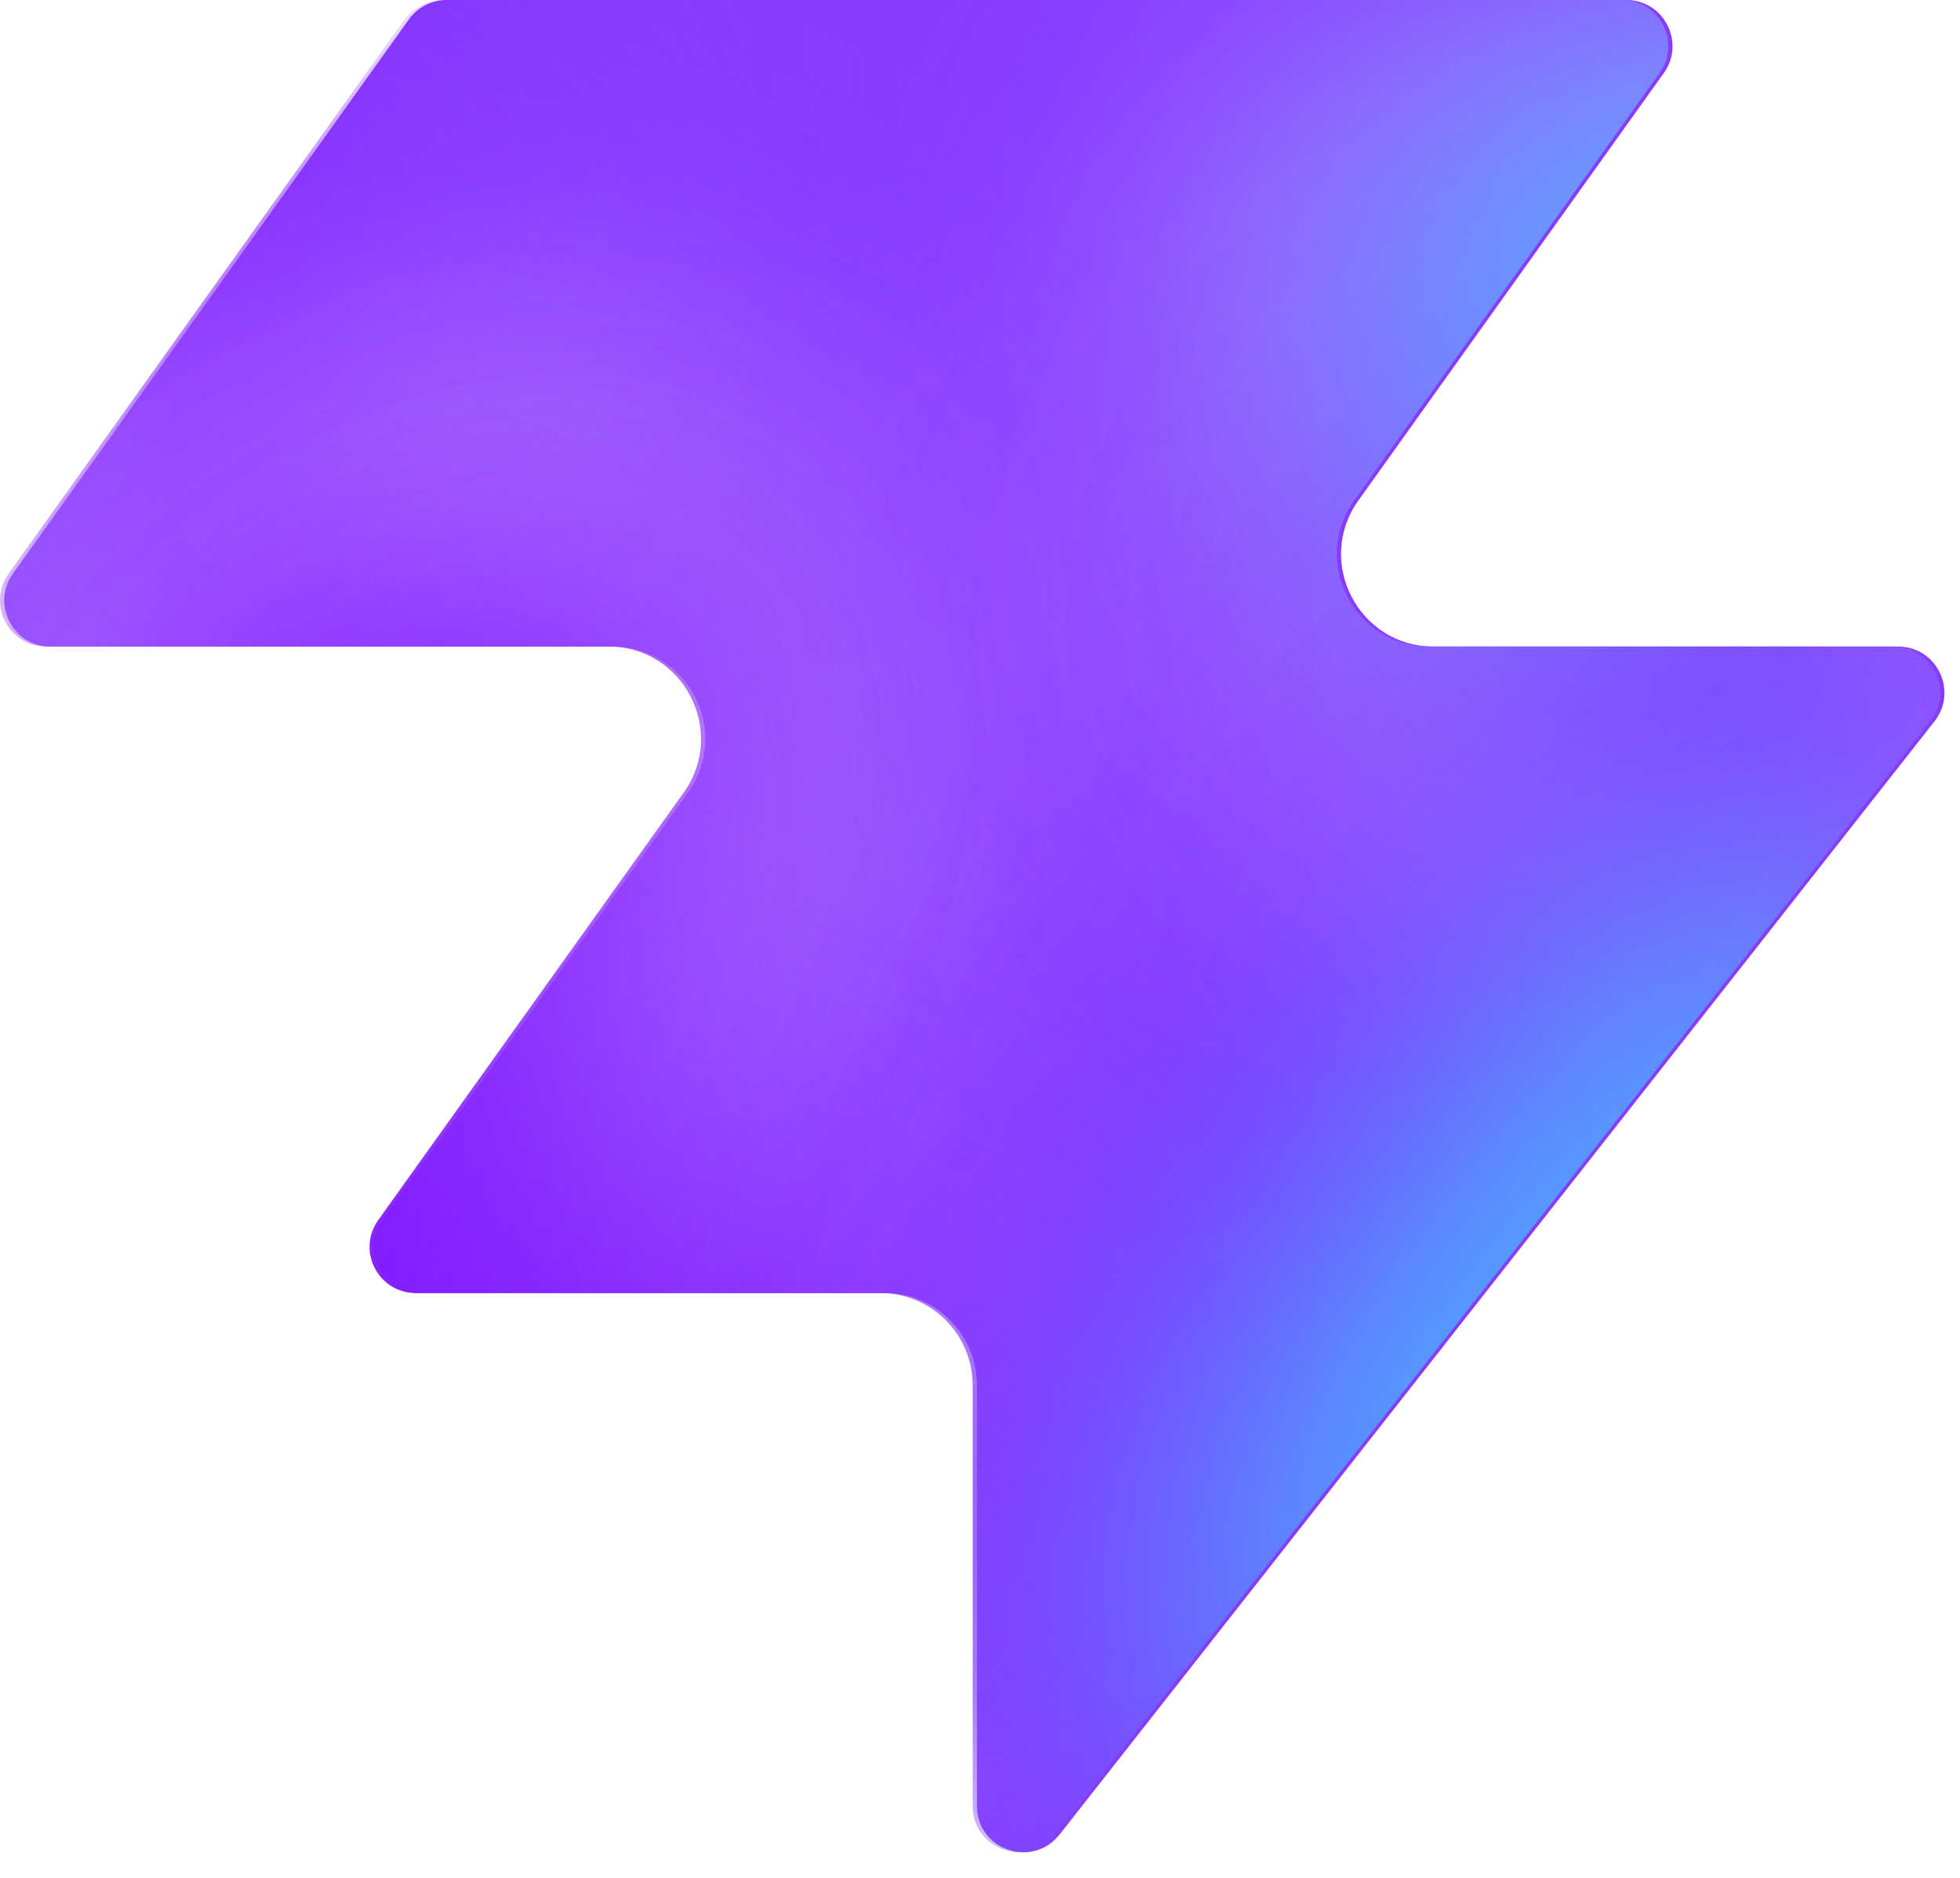
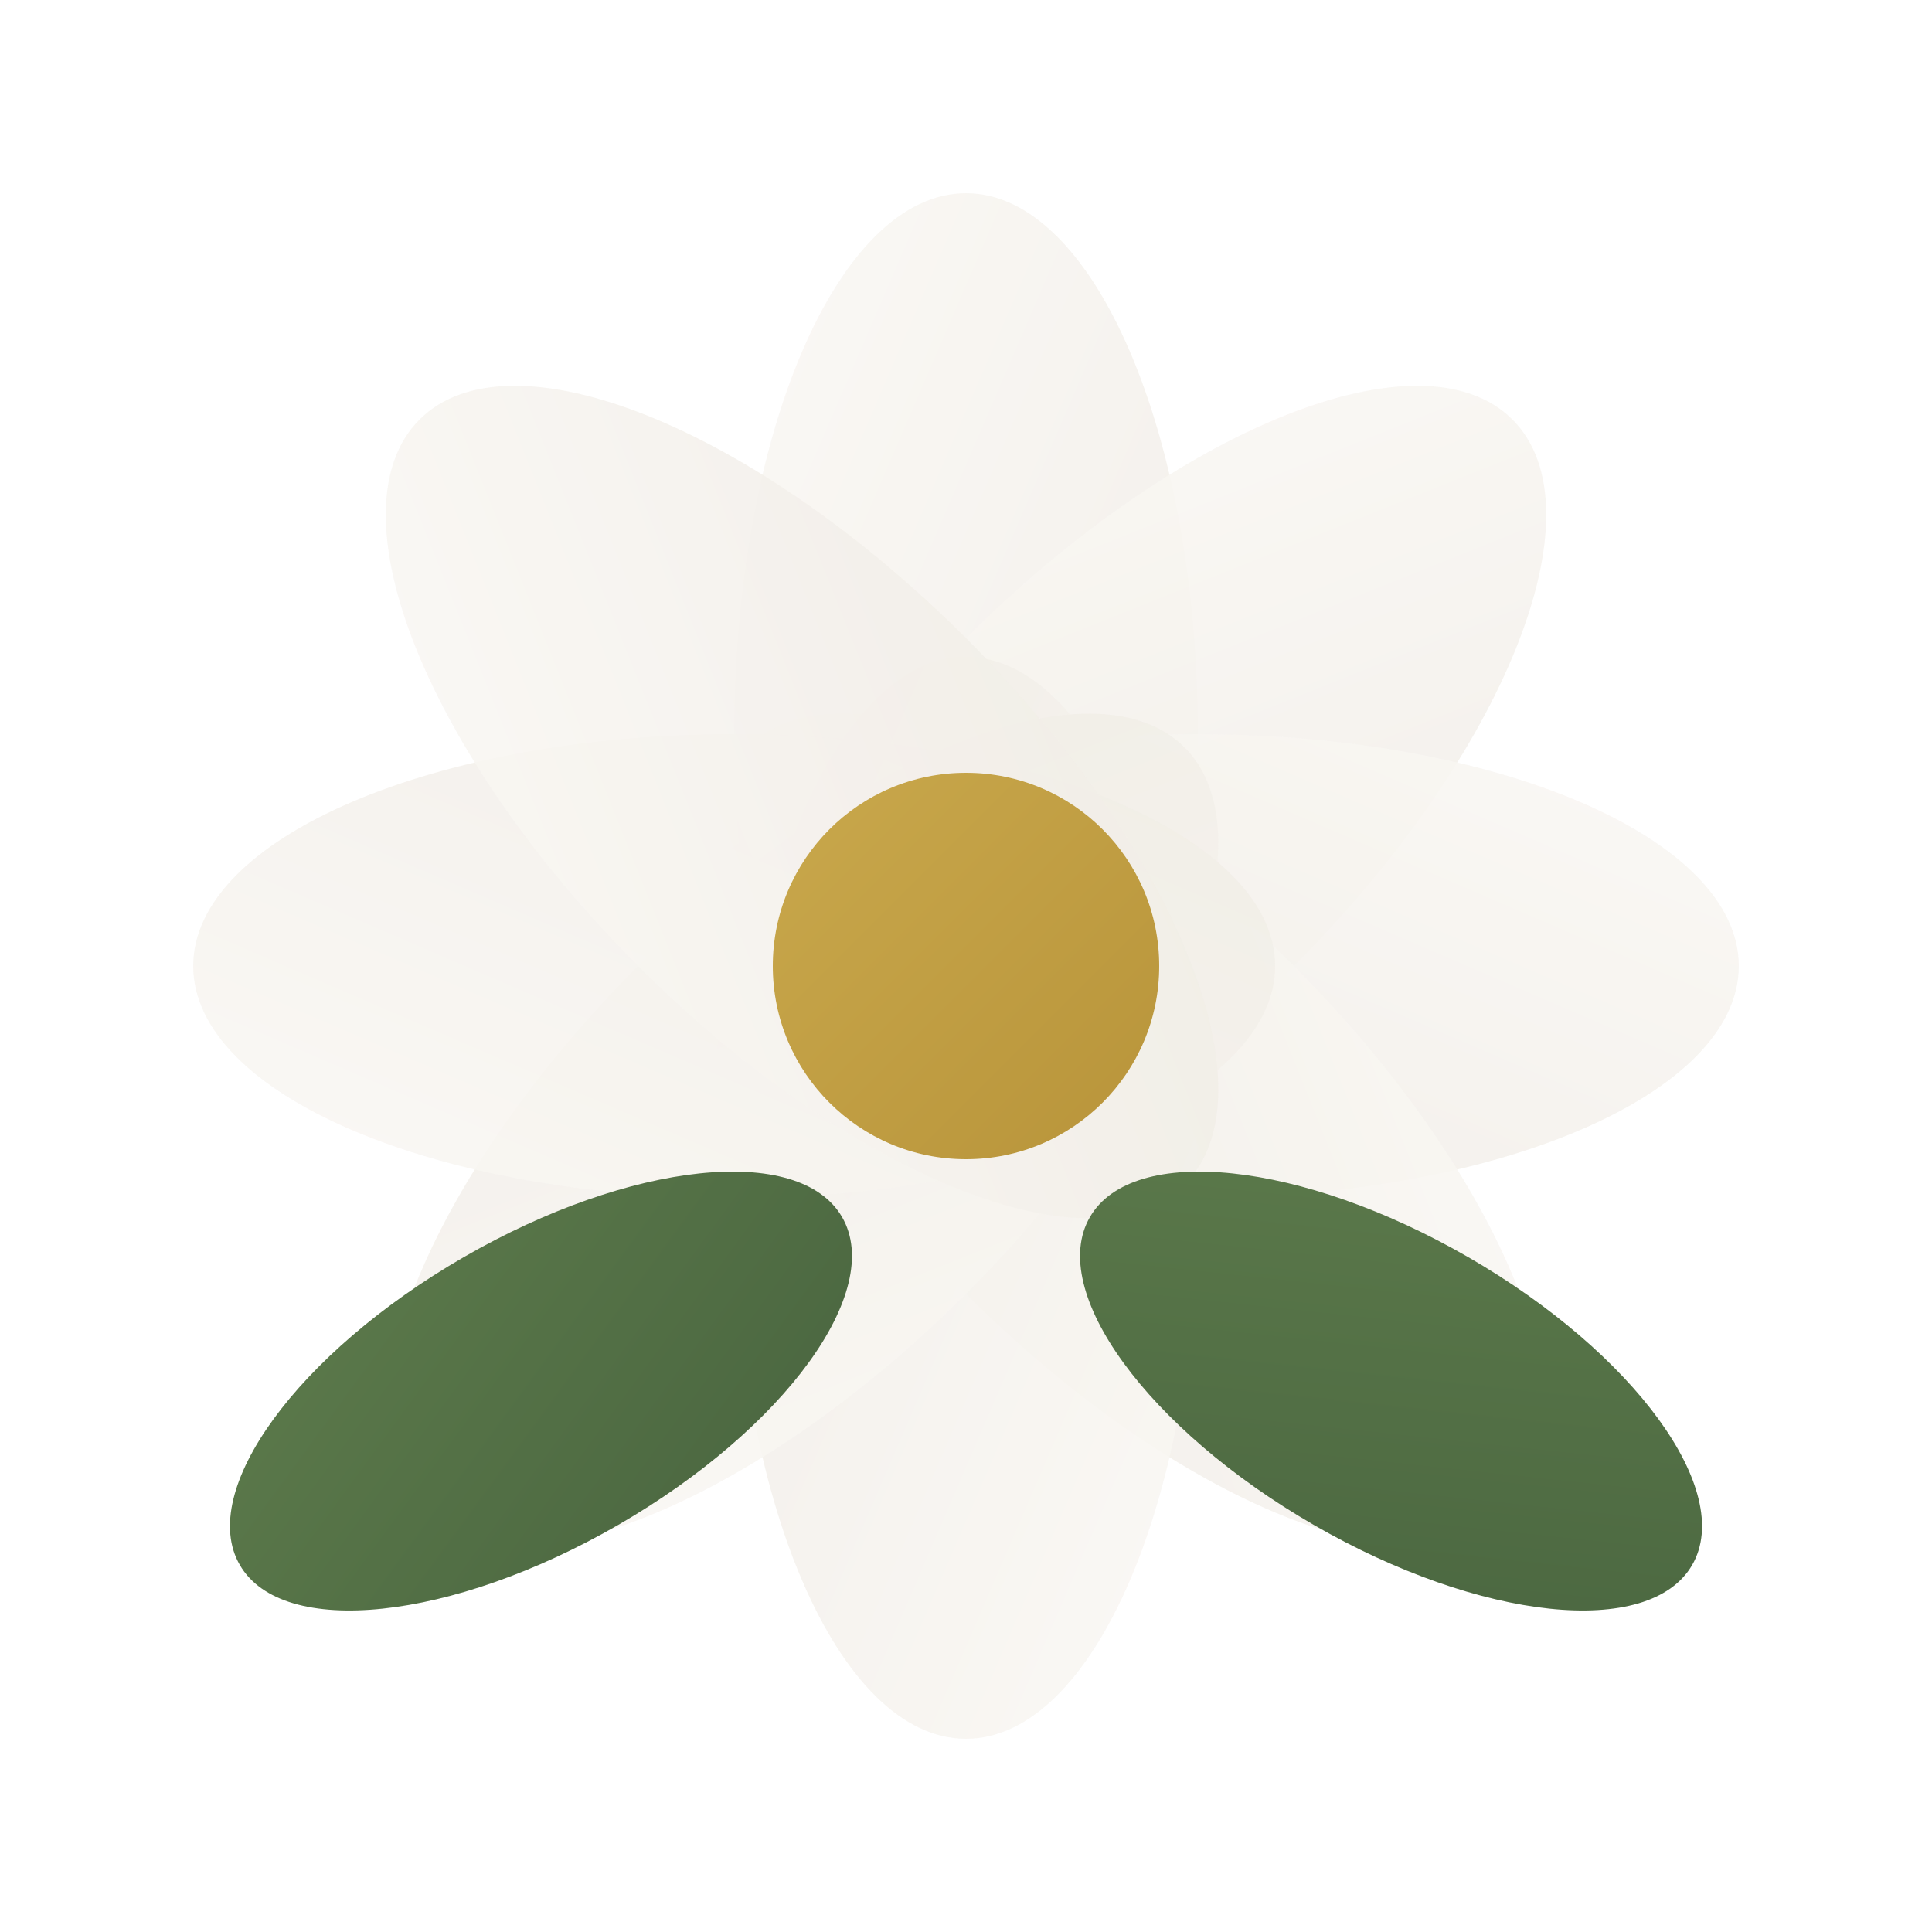
- <svg xmlns="http://www.w3.org/2000/svg" width="48" height="46" fill="none" viewBox="0 0 48 46">
-   <path fill="#863bff" d="M25.946 44.938c-.664.845-2.021.375-2.021-.698V33.937a2.26 2.26 0 0 0-2.262-2.262H10.287c-.92 0-1.456-1.04-.92-1.788l7.48-10.471c1.07-1.497 0-3.578-1.842-3.578H1.237c-.92 0-1.456-1.04-.92-1.788L10.013.474c.214-.297.556-.474.92-.474h28.894c.92 0 1.456 1.04.92 1.788l-7.48 10.471c-1.07 1.498 0 3.579 1.842 3.579h11.377c.943 0 1.473 1.088.89 1.83L25.947 44.94z" style="fill:#863bff;fill:color(display-p3 .525 .23 1);fill-opacity:1" />
-   <mask id="a" width="48" height="46" x="0" y="0" maskUnits="userSpaceOnUse" style="mask-type:alpha">
-     <path fill="#000" d="M25.842 44.938c-.664.844-2.021.375-2.021-.698V33.937a2.26 2.26 0 0 0-2.262-2.262H10.183c-.92 0-1.456-1.04-.92-1.788l7.48-10.471c1.07-1.498 0-3.579-1.842-3.579H1.133c-.92 0-1.456-1.04-.92-1.787L9.91.473c.214-.297.556-.474.92-.474h28.894c.92 0 1.456 1.04.92 1.788l-7.48 10.471c-1.07 1.498 0 3.578 1.842 3.578h11.377c.943 0 1.473 1.088.89 1.832L25.843 44.94z" style="fill:#000;fill-opacity:1" />
-   </mask>
-   <g mask="url(#a)">
-     <g filter="url(#b)">
-       <ellipse cx="5.508" cy="14.704" fill="#ede6ff" rx="5.508" ry="14.704" style="fill:#ede6ff;fill:color(display-p3 .927 .903 1);fill-opacity:1" transform="matrix(.00324 1 1 -.00324 -4.47 31.516)" />
-     </g>
-     <g filter="url(#c)">
-       <ellipse cx="10.399" cy="29.851" fill="#ede6ff" rx="10.399" ry="29.851" style="fill:#ede6ff;fill:color(display-p3 .927 .903 1);fill-opacity:1" transform="matrix(.00324 1 1 -.00324 -39.328 7.883)" />
-     </g>
-     <g filter="url(#d)">
-       <ellipse cx="5.508" cy="30.487" fill="#7e14ff" rx="5.508" ry="30.487" style="fill:#7e14ff;fill:color(display-p3 .492 .077 1);fill-opacity:1" transform="rotate(89.814 -25.913 -14.639)scale(1 -1)" />
-     </g>
-     <g filter="url(#e)">
-       <ellipse cx="5.508" cy="30.599" fill="#7e14ff" rx="5.508" ry="30.599" style="fill:#7e14ff;fill:color(display-p3 .492 .077 1);fill-opacity:1" transform="rotate(89.814 -32.644 -3.334)scale(1 -1)" />
-     </g>
-     <g filter="url(#f)">
-       <ellipse cx="5.508" cy="30.599" fill="#7e14ff" rx="5.508" ry="30.599" style="fill:#7e14ff;fill:color(display-p3 .492 .077 1);fill-opacity:1" transform="matrix(.00324 1 1 -.00324 -34.34 30.47)" />
-     </g>
-     <g filter="url(#g)">
-       <ellipse cx="14.072" cy="22.078" fill="#ede6ff" rx="14.072" ry="22.078" style="fill:#ede6ff;fill:color(display-p3 .927 .903 1);fill-opacity:1" transform="rotate(93.35 24.506 48.493)scale(-1 1)" />
-     </g>
-     <g filter="url(#h)">
-       <ellipse cx="3.47" cy="21.501" fill="#7e14ff" rx="3.47" ry="21.501" style="fill:#7e14ff;fill:color(display-p3 .492 .077 1);fill-opacity:1" transform="rotate(89.009 28.708 47.59)scale(-1 1)" />
-     </g>
-     <g filter="url(#i)">
-       <ellipse cx="3.47" cy="21.501" fill="#7e14ff" rx="3.47" ry="21.501" style="fill:#7e14ff;fill:color(display-p3 .492 .077 1);fill-opacity:1" transform="rotate(89.009 28.708 47.59)scale(-1 1)" />
-     </g>
-     <g filter="url(#j)">
-       <ellipse cx=".387" cy="8.972" fill="#7e14ff" rx="4.407" ry="29.108" style="fill:#7e14ff;fill:color(display-p3 .492 .077 1);fill-opacity:1" transform="rotate(39.51 .387 8.972)" />
-     </g>
-     <g filter="url(#k)">
-       <ellipse cx="47.523" cy="-6.092" fill="#7e14ff" rx="4.407" ry="29.108" style="fill:#7e14ff;fill:color(display-p3 .492 .077 1);fill-opacity:1" transform="rotate(37.892 47.523 -6.092)" />
-     </g>
-     <g filter="url(#l)">
-       <ellipse cx="41.412" cy="6.333" fill="#47bfff" rx="5.971" ry="9.665" style="fill:#47bfff;fill:color(display-p3 .28 .748 1);fill-opacity:1" transform="rotate(37.892 41.412 6.333)" />
-     </g>
-     <g filter="url(#m)">
-       <ellipse cx="-1.879" cy="38.332" fill="#7e14ff" rx="4.407" ry="29.108" style="fill:#7e14ff;fill:color(display-p3 .492 .077 1);fill-opacity:1" transform="rotate(37.892 -1.88 38.332)" />
-     </g>
-     <g filter="url(#n)">
-       <ellipse cx="-1.879" cy="38.332" fill="#7e14ff" rx="4.407" ry="29.108" style="fill:#7e14ff;fill:color(display-p3 .492 .077 1);fill-opacity:1" transform="rotate(37.892 -1.88 38.332)" />
-     </g>
-     <g filter="url(#o)">
-       <ellipse cx="35.651" cy="29.907" fill="#7e14ff" rx="4.407" ry="29.108" style="fill:#7e14ff;fill:color(display-p3 .492 .077 1);fill-opacity:1" transform="rotate(37.892 35.651 29.907)" />
-     </g>
-     <g filter="url(#p)">
-       <ellipse cx="38.418" cy="32.4" fill="#47bfff" rx="5.971" ry="15.297" style="fill:#47bfff;fill:color(display-p3 .28 .748 1);fill-opacity:1" transform="rotate(37.892 38.418 32.4)" />
-     </g>
-   </g>
+ <svg xmlns="http://www.w3.org/2000/svg" viewBox="0 0 100 100">
  <defs>
-     <filter id="b" width="60.045" height="41.654" x="-19.77" y="16.149" color-interpolation-filters="sRGB" filterUnits="userSpaceOnUse">
-       <feFlood flood-opacity="0" result="BackgroundImageFix" />
-       <feBlend in="SourceGraphic" in2="BackgroundImageFix" result="shape" />
-       <feGaussianBlur result="effect1_foregroundBlur_2002_17158" stdDeviation="7.659" />
-     </filter>
-     <filter id="c" width="90.34" height="51.437" x="-54.613" y="-7.533" color-interpolation-filters="sRGB" filterUnits="userSpaceOnUse">
-       <feFlood flood-opacity="0" result="BackgroundImageFix" />
-       <feBlend in="SourceGraphic" in2="BackgroundImageFix" result="shape" />
-       <feGaussianBlur result="effect1_foregroundBlur_2002_17158" stdDeviation="7.659" />
-     </filter>
-     <filter id="d" width="79.355" height="29.4" x="-49.64" y="2.03" color-interpolation-filters="sRGB" filterUnits="userSpaceOnUse">
-       <feFlood flood-opacity="0" result="BackgroundImageFix" />
-       <feBlend in="SourceGraphic" in2="BackgroundImageFix" result="shape" />
-       <feGaussianBlur result="effect1_foregroundBlur_2002_17158" stdDeviation="4.596" />
-     </filter>
-     <filter id="e" width="79.579" height="29.4" x="-45.045" y="20.029" color-interpolation-filters="sRGB" filterUnits="userSpaceOnUse">
-       <feFlood flood-opacity="0" result="BackgroundImageFix" />
-       <feBlend in="SourceGraphic" in2="BackgroundImageFix" result="shape" />
-       <feGaussianBlur result="effect1_foregroundBlur_2002_17158" stdDeviation="4.596" />
-     </filter>
-     <filter id="f" width="79.579" height="29.4" x="-43.513" y="21.178" color-interpolation-filters="sRGB" filterUnits="userSpaceOnUse">
-       <feFlood flood-opacity="0" result="BackgroundImageFix" />
-       <feBlend in="SourceGraphic" in2="BackgroundImageFix" result="shape" />
-       <feGaussianBlur result="effect1_foregroundBlur_2002_17158" stdDeviation="4.596" />
-     </filter>
-     <filter id="g" width="74.749" height="58.852" x="15.756" y="-17.901" color-interpolation-filters="sRGB" filterUnits="userSpaceOnUse">
-       <feFlood flood-opacity="0" result="BackgroundImageFix" />
-       <feBlend in="SourceGraphic" in2="BackgroundImageFix" result="shape" />
-       <feGaussianBlur result="effect1_foregroundBlur_2002_17158" stdDeviation="7.659" />
-     </filter>
-     <filter id="h" width="61.377" height="25.362" x="23.548" y="2.284" color-interpolation-filters="sRGB" filterUnits="userSpaceOnUse">
-       <feFlood flood-opacity="0" result="BackgroundImageFix" />
-       <feBlend in="SourceGraphic" in2="BackgroundImageFix" result="shape" />
-       <feGaussianBlur result="effect1_foregroundBlur_2002_17158" stdDeviation="4.596" />
-     </filter>
-     <filter id="i" width="61.377" height="25.362" x="23.548" y="2.284" color-interpolation-filters="sRGB" filterUnits="userSpaceOnUse">
-       <feFlood flood-opacity="0" result="BackgroundImageFix" />
-       <feBlend in="SourceGraphic" in2="BackgroundImageFix" result="shape" />
-       <feGaussianBlur result="effect1_foregroundBlur_2002_17158" stdDeviation="4.596" />
-     </filter>
-     <filter id="j" width="56.045" height="63.649" x="-27.636" y="-22.853" color-interpolation-filters="sRGB" filterUnits="userSpaceOnUse">
-       <feFlood flood-opacity="0" result="BackgroundImageFix" />
-       <feBlend in="SourceGraphic" in2="BackgroundImageFix" result="shape" />
-       <feGaussianBlur result="effect1_foregroundBlur_2002_17158" stdDeviation="4.596" />
-     </filter>
-     <filter id="k" width="54.814" height="64.646" x="20.116" y="-38.415" color-interpolation-filters="sRGB" filterUnits="userSpaceOnUse">
-       <feFlood flood-opacity="0" result="BackgroundImageFix" />
-       <feBlend in="SourceGraphic" in2="BackgroundImageFix" result="shape" />
-       <feGaussianBlur result="effect1_foregroundBlur_2002_17158" stdDeviation="4.596" />
-     </filter>
-     <filter id="l" width="33.541" height="35.313" x="24.641" y="-11.323" color-interpolation-filters="sRGB" filterUnits="userSpaceOnUse">
-       <feFlood flood-opacity="0" result="BackgroundImageFix" />
-       <feBlend in="SourceGraphic" in2="BackgroundImageFix" result="shape" />
-       <feGaussianBlur result="effect1_foregroundBlur_2002_17158" stdDeviation="4.596" />
-     </filter>
-     <filter id="m" width="54.814" height="64.646" x="-29.286" y="6.009" color-interpolation-filters="sRGB" filterUnits="userSpaceOnUse">
-       <feFlood flood-opacity="0" result="BackgroundImageFix" />
-       <feBlend in="SourceGraphic" in2="BackgroundImageFix" result="shape" />
-       <feGaussianBlur result="effect1_foregroundBlur_2002_17158" stdDeviation="4.596" />
-     </filter>
-     <filter id="n" width="54.814" height="64.646" x="-29.286" y="6.009" color-interpolation-filters="sRGB" filterUnits="userSpaceOnUse">
-       <feFlood flood-opacity="0" result="BackgroundImageFix" />
-       <feBlend in="SourceGraphic" in2="BackgroundImageFix" result="shape" />
-       <feGaussianBlur result="effect1_foregroundBlur_2002_17158" stdDeviation="4.596" />
-     </filter>
-     <filter id="o" width="54.814" height="64.646" x="8.244" y="-2.416" color-interpolation-filters="sRGB" filterUnits="userSpaceOnUse">
-       <feFlood flood-opacity="0" result="BackgroundImageFix" />
-       <feBlend in="SourceGraphic" in2="BackgroundImageFix" result="shape" />
-       <feGaussianBlur result="effect1_foregroundBlur_2002_17158" stdDeviation="4.596" />
-     </filter>
-     <filter id="p" width="39.409" height="43.623" x="18.713" y="10.588" color-interpolation-filters="sRGB" filterUnits="userSpaceOnUse">
-       <feFlood flood-opacity="0" result="BackgroundImageFix" />
-       <feBlend in="SourceGraphic" in2="BackgroundImageFix" result="shape" />
-       <feGaussianBlur result="effect1_foregroundBlur_2002_17158" stdDeviation="4.596" />
-     </filter>
+     <linearGradient id="leafGrad" x1="0%" y1="0%" x2="100%" y2="100%">
+       <stop offset="0%" stop-color="#5C7A4B" />
+       <stop offset="100%" stop-color="#4A6640" />
+     </linearGradient>
+     <linearGradient id="petalGrad" x1="0%" y1="0%" x2="100%" y2="100%">
+       <stop offset="0%" stop-color="#FAF8F5" />
+       <stop offset="100%" stop-color="#F0ECE5" />
+     </linearGradient>
+     <linearGradient id="goldGrad" x1="0%" y1="0%" x2="100%" y2="100%">
+       <stop offset="0%" stop-color="#C9A84C" />
+       <stop offset="100%" stop-color="#B8943A" />
+     </linearGradient>
  </defs>
+   <ellipse cx="50" cy="38" rx="12" ry="28" fill="url(#petalGrad)" transform="rotate(0 50 50)" opacity="0.9" />
+   <ellipse cx="50" cy="38" rx="12" ry="28" fill="url(#petalGrad)" transform="rotate(45 50 50)" opacity="0.9" />
+   <ellipse cx="50" cy="38" rx="12" ry="28" fill="url(#petalGrad)" transform="rotate(90 50 50)" opacity="0.9" />
+   <ellipse cx="50" cy="38" rx="12" ry="28" fill="url(#petalGrad)" transform="rotate(135 50 50)" opacity="0.9" />
+   <ellipse cx="50" cy="38" rx="12" ry="28" fill="url(#petalGrad)" transform="rotate(180 50 50)" opacity="0.9" />
+   <ellipse cx="50" cy="38" rx="12" ry="28" fill="url(#petalGrad)" transform="rotate(225 50 50)" opacity="0.9" />
+   <ellipse cx="50" cy="38" rx="12" ry="28" fill="url(#petalGrad)" transform="rotate(270 50 50)" opacity="0.9" />
+   <ellipse cx="50" cy="38" rx="12" ry="28" fill="url(#petalGrad)" transform="rotate(315 50 50)" opacity="0.9" />
+   <circle cx="50" cy="50" r="10" fill="url(#goldGrad)" />
+   <ellipse cx="28" cy="72" rx="18" ry="8" fill="url(#leafGrad)" transform="rotate(-30 28 72)" />
+   <ellipse cx="72" cy="72" rx="18" ry="8" fill="url(#leafGrad)" transform="rotate(30 72 72)" />
</svg>
